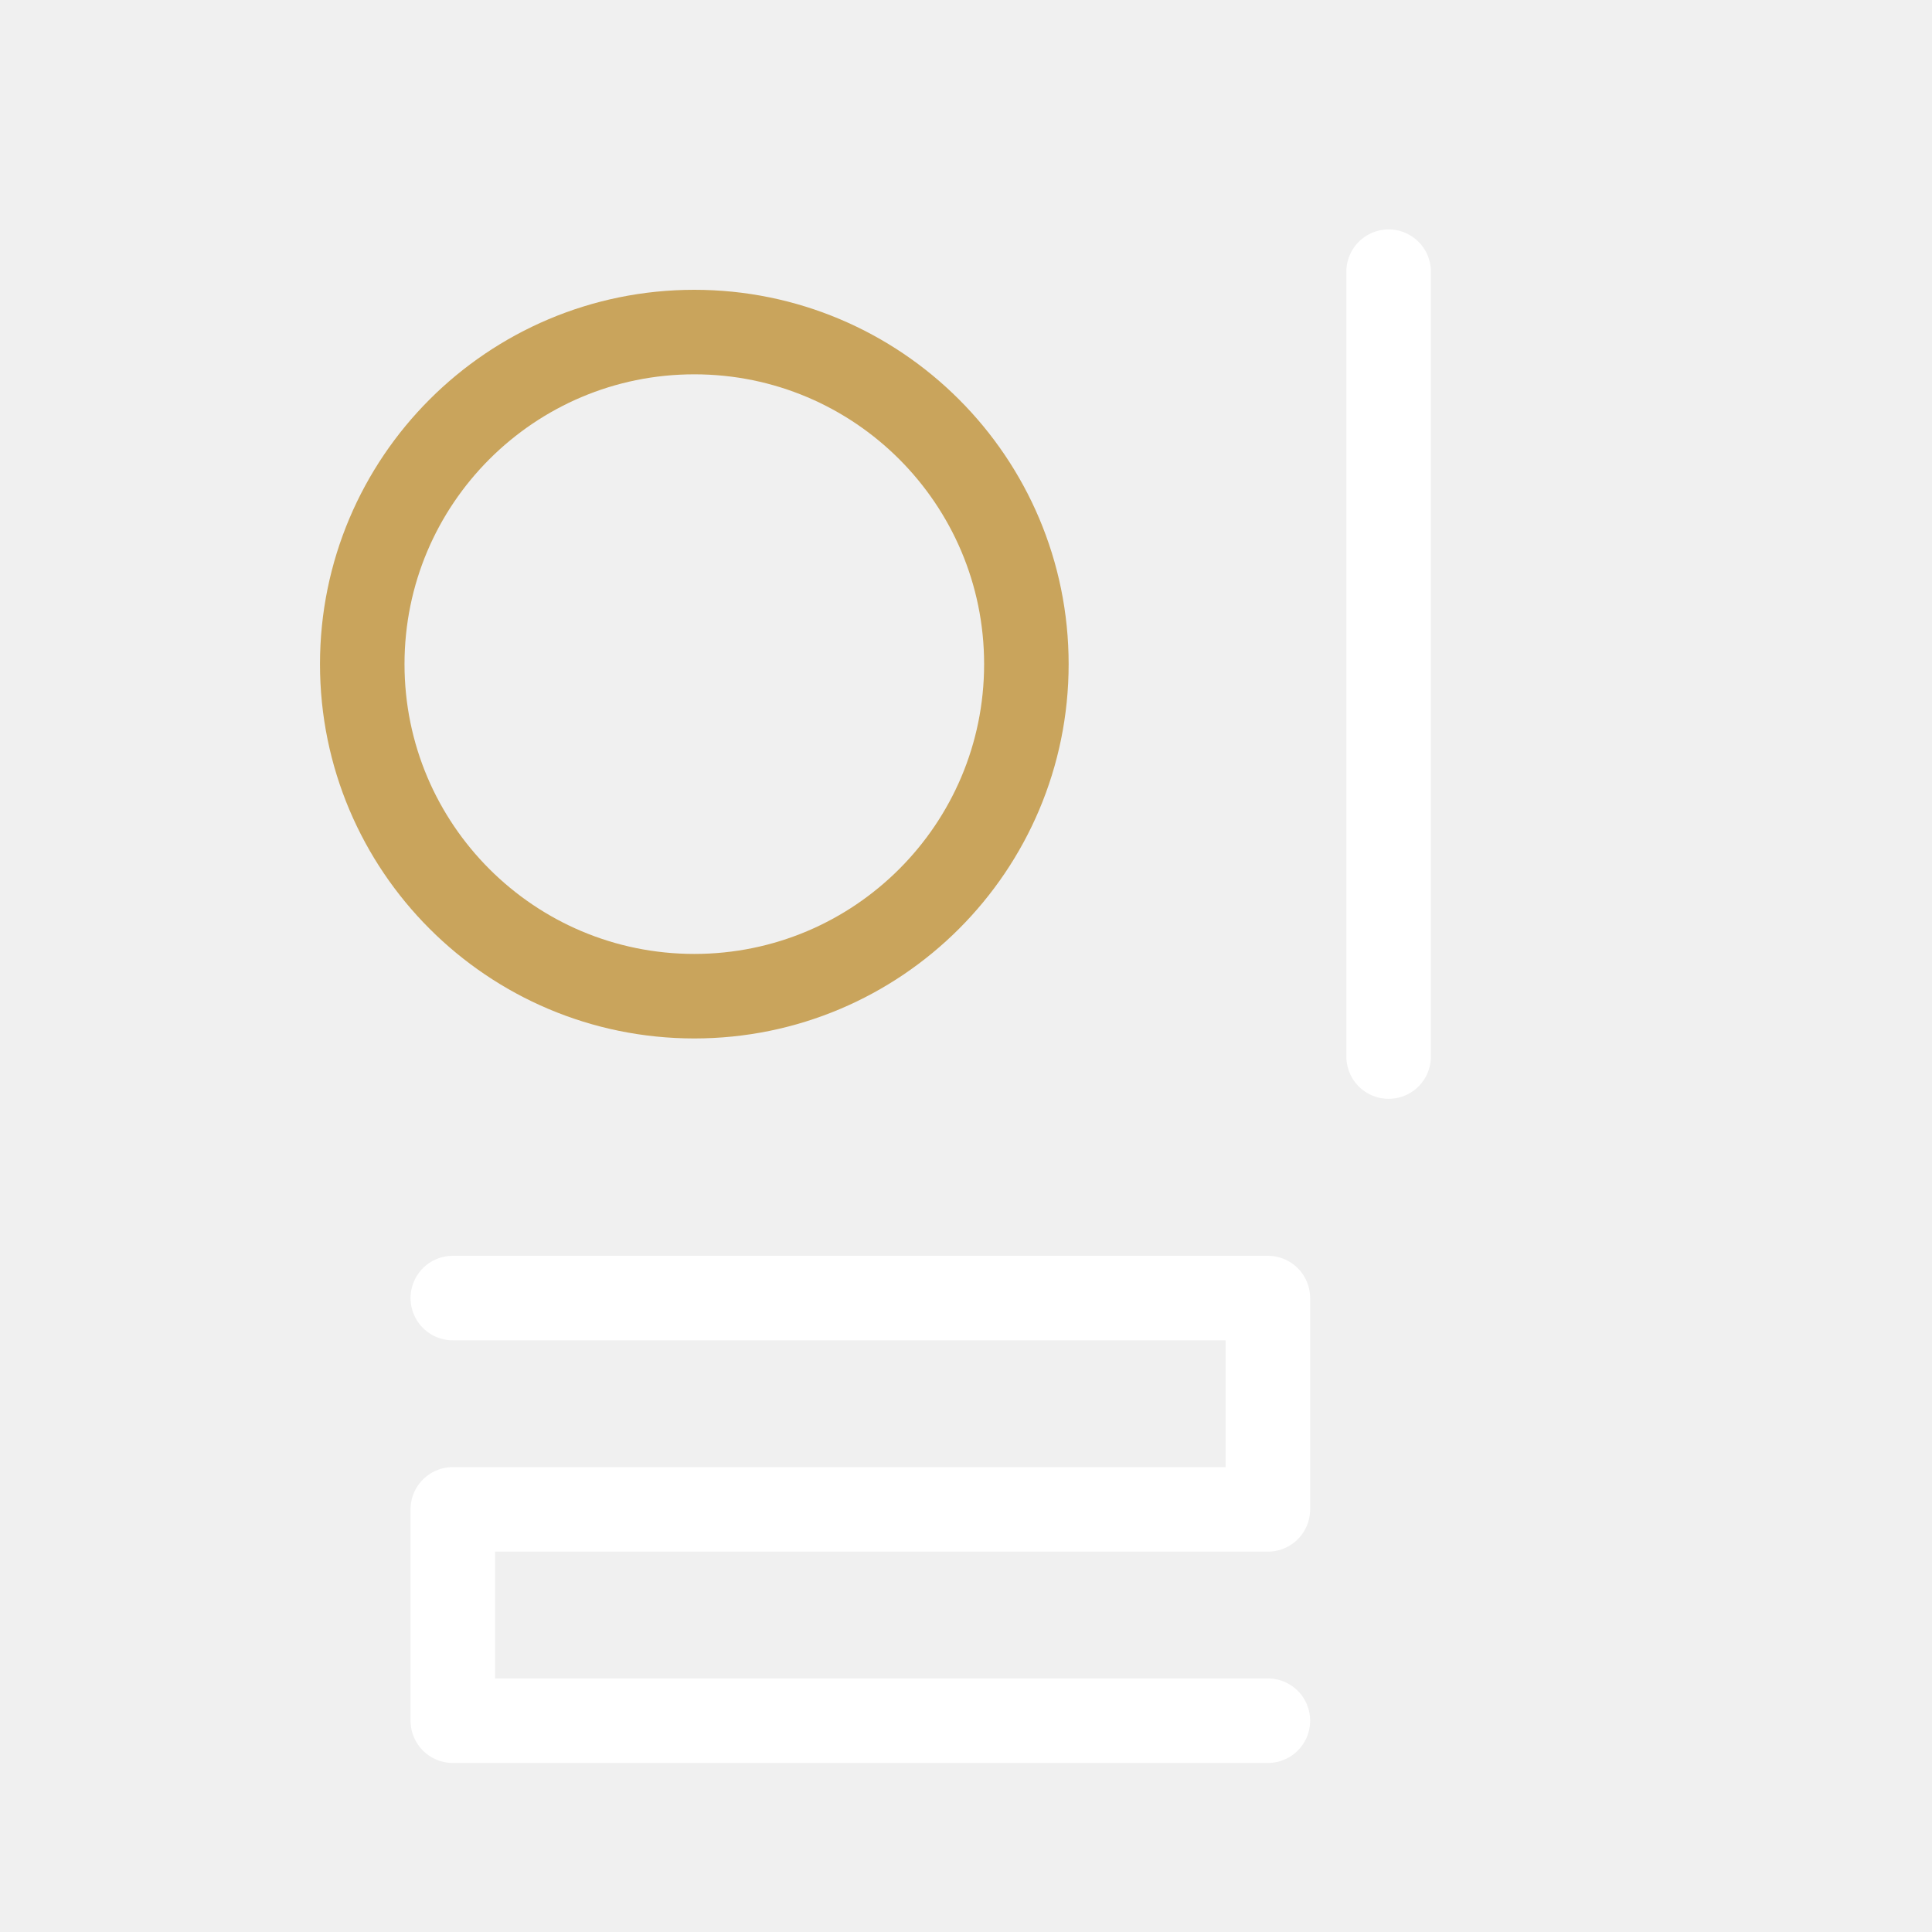
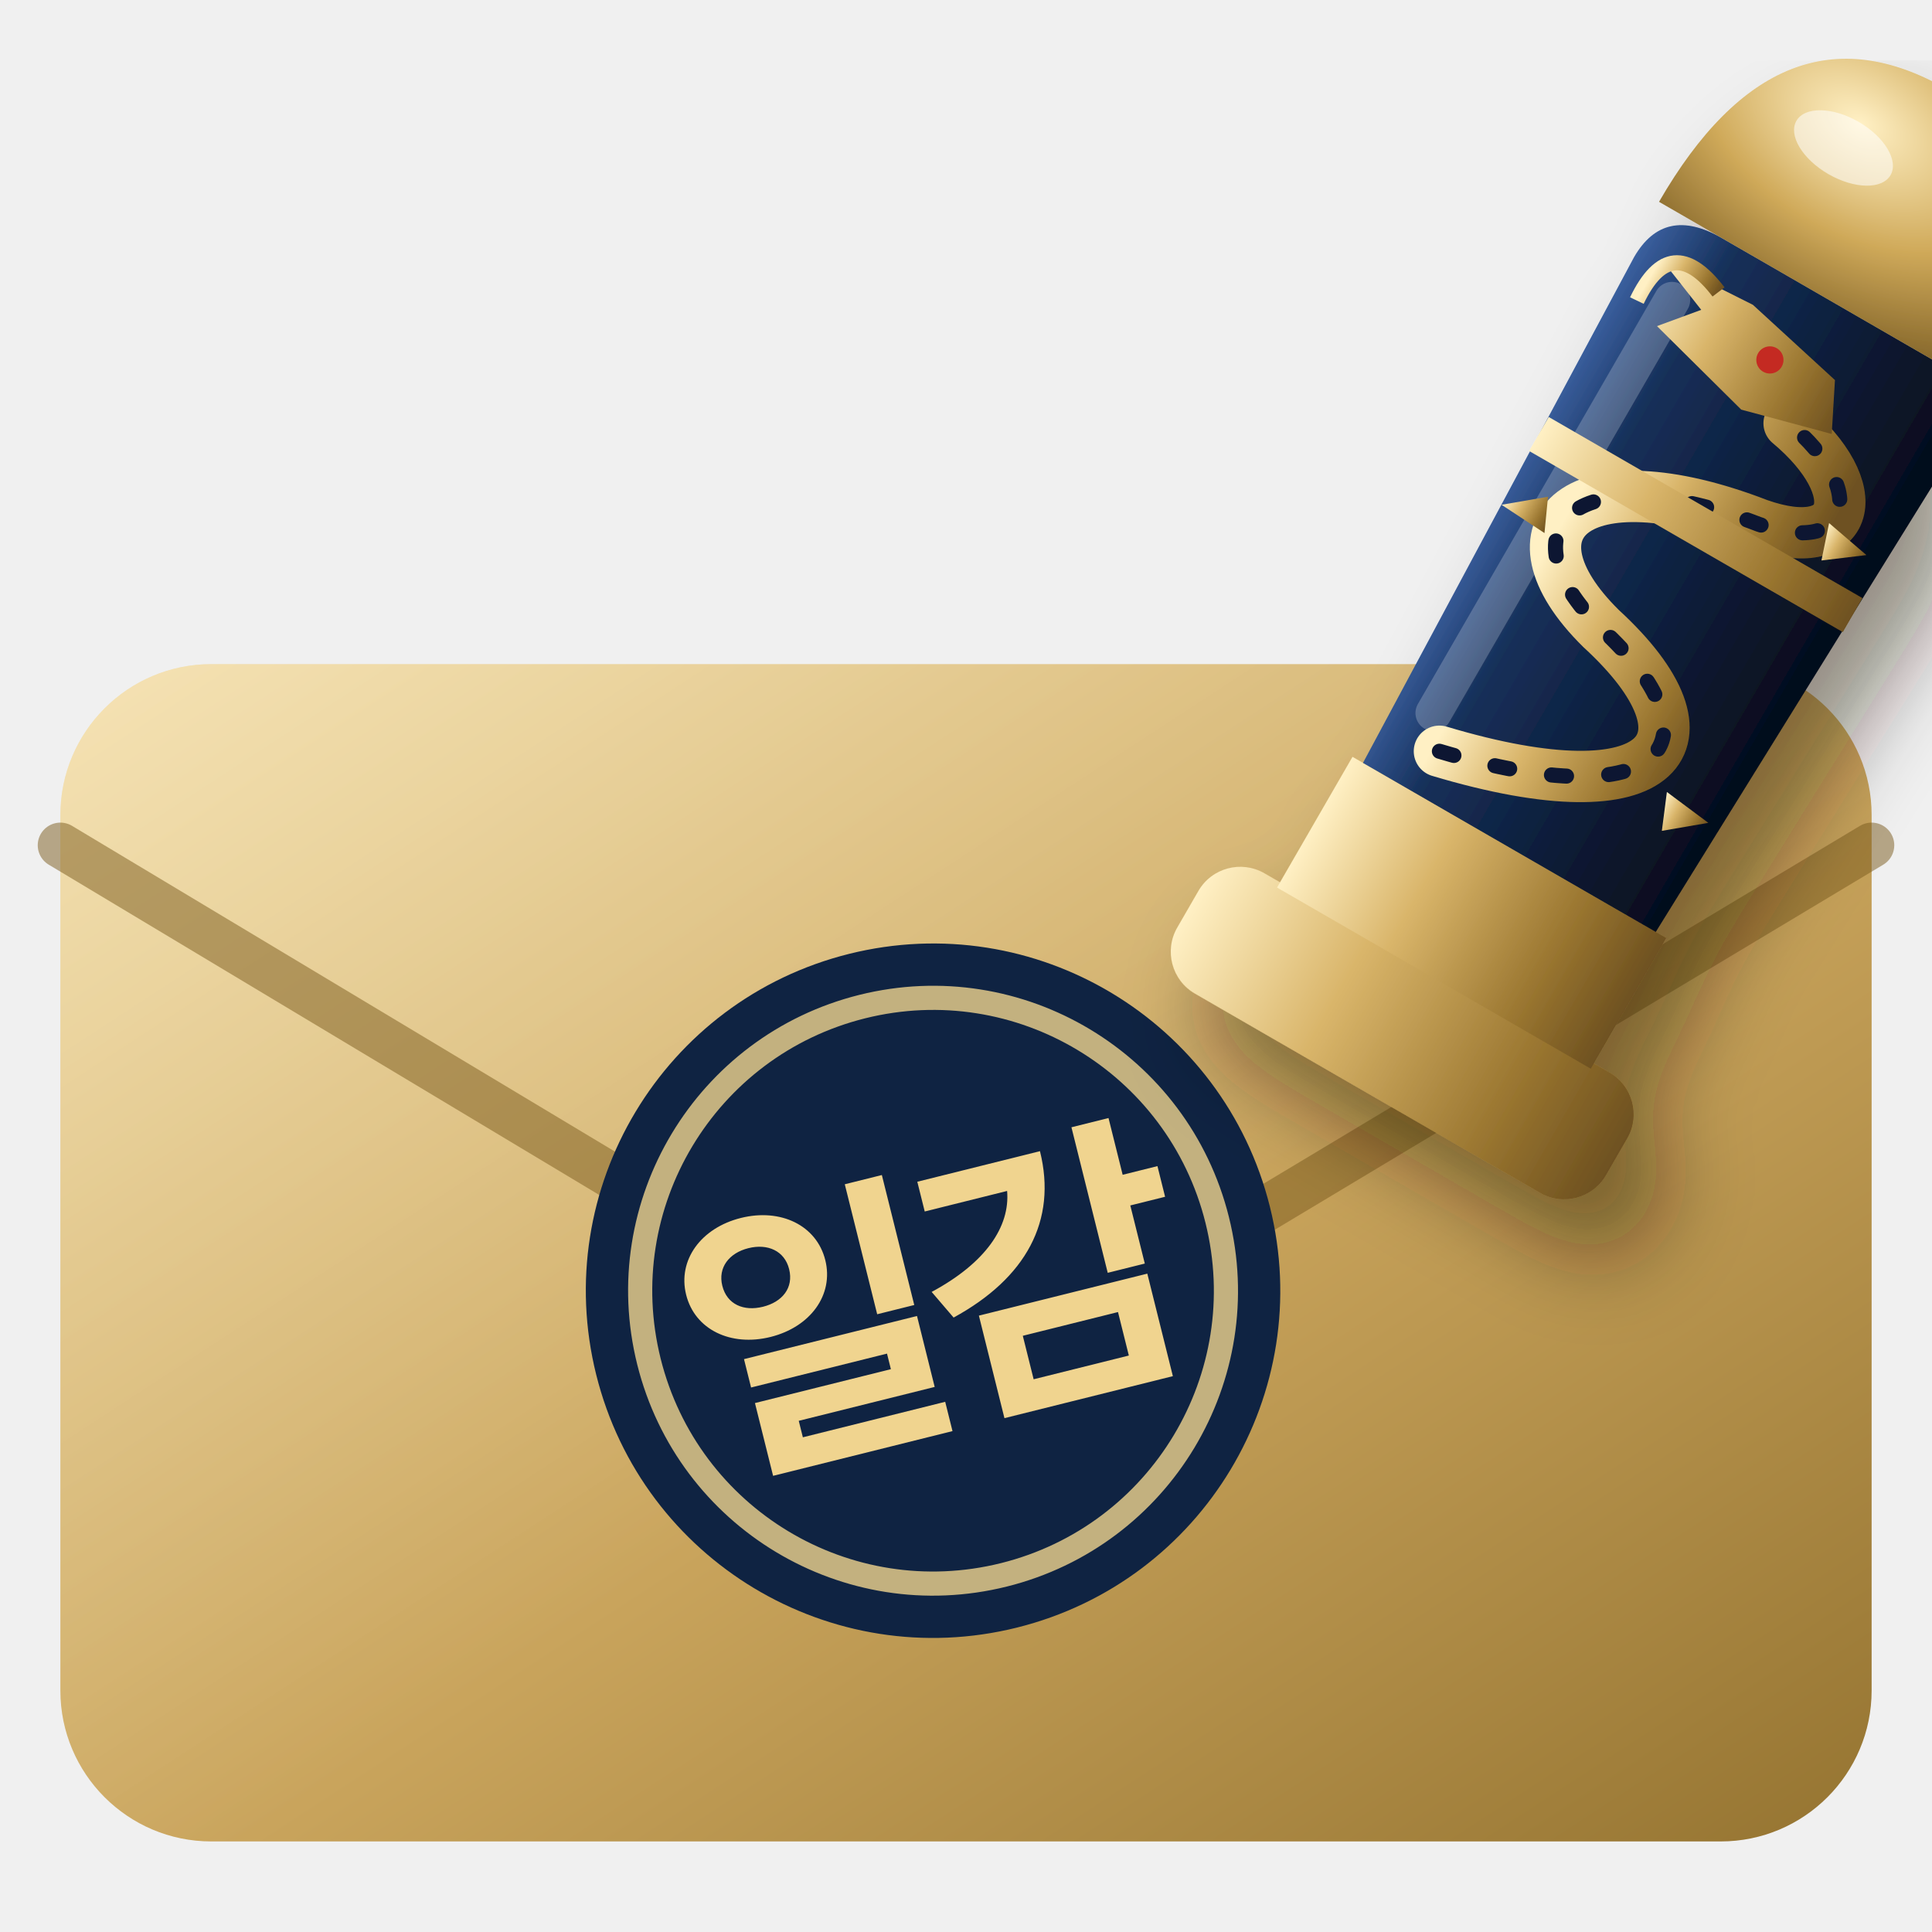
<svg xmlns="http://www.w3.org/2000/svg" viewBox="0 0 64 64">
-   <circle cx="23" cy="22" r="11" fill="none" stroke="#c9a45c" stroke-width="2.8" />
-   <path d="M46 9V35" stroke="#fff" stroke-width="2.8" stroke-linecap="round" />
-   <path d="M15 43H42V50H15V57H42" fill="none" stroke="#fff" stroke-width="2.8" stroke-linecap="round" stroke-linejoin="round" />
+   <defs>
+     <linearGradient id="br" x1="0" y1="0" x2="1" y2="1">
+       <stop offset="0" stop-color="#f1d795" />
+       <stop offset=".55" stop-color="#c9a45c" />
+       <stop offset="1" stop-color="#957431" />
+     </linearGradient>
+     <linearGradient id="sh" x1="0" y1="0" x2="1" y2="1">
+       <stop offset="0" stop-color="#fff" stop-opacity=".3" />
+       <stop offset=".55" stop-color="#fff" stop-opacity="0" />
+     </linearGradient>
+     <linearGradient id="lq" x1="0" y1="0" x2="1" y2="0">
+       <stop offset="0" stop-color="#3a5f9e" />
+       <stop offset=".22" stop-color="#16305a" />
+       <stop offset=".7" stop-color="#0a1830" />
+       <stop offset="1" stop-color="#050c1a" />
+     </linearGradient>
+     <linearGradient id="gd" x1="0" y1="0" x2="1" y2="0">
+       <stop offset="0" stop-color="#fff0c4" />
+       <stop offset=".35" stop-color="#d9b56a" />
+       <stop offset=".75" stop-color="#9a7630" />
+       <stop offset="1" stop-color="#6e5120" />
+     </linearGradient>
+     <radialGradient id="dm" cx=".35" cy=".3" r=".9">
+       <stop offset="0" stop-color="#fff0c4" />
+       <stop offset=".5" stop-color="#d0aa5a" />
+       <stop offset="1" stop-color="#7d5f25" />
+     </radialGradient>
+     <filter id="ds" x="-30%" y="-30%" width="160%" height="160%">
+       <feDropShadow dx="1.2" dy="2" stdDeviation="1.4" flood-color="#2a1a00" flood-opacity=".45" />
+     </filter>
+   </defs>
+   <rect x="2" y="22" width="60" height="39" rx="5" fill="url(#br)" />
+   <rect x="2" y="22" width="60" height="39" rx="5" fill="url(#sh)" />
+   <path d="M2 28L32 46L62 28" fill="none" stroke="#7a5a1c" stroke-width="1.5" stroke-linejoin="round" stroke-linecap="round" opacity=".5" />
+   <g transform="rotate(-14 32 43)">
+     <circle cx="31" cy="42.5" r="11.5" fill="#0f2342" />
+     <circle cx="31" cy="42.5" r="9.7" fill="none" stroke="#f0d48f" stroke-width=".8" opacity=".8" />
+     <text x="31" y="46.4" font-family="Noto Sans CJK JP" font-weight="900" text-anchor="middle" font-size="9.6" fill="#f0d48f" letter-spacing="-.7">일감</text>
+   </g>
+   <g filter="url(#ds)">
+     <g transform="translate(46 35) rotate(30)">
+       <rect x="-8.2" y="-3.2" width="16.4" height="4.6" rx="1.6" fill="url(#gd)" />
+       <rect x="-6" y="-8" width="12" height="5" fill="url(#gd)" />
+       <path d="M-5.6 -8 L-6.2 -27 Q-6.2 -29 -4 -29 L4 -29 Q6.2 -29 6.2 -27 L5.6 -8Z" fill="url(#lq)" />
+       <rect x="-5" y="-27" width="1.2" height="17" rx=".6" fill="#fff" opacity=".22" />
+       <g fill="none" stroke="url(#gd)" stroke-linecap="round" stroke-linejoin="round">
+         <path d="M-3.6 -9.6 C 4 -11.4, 4.4 -14.6, -1 -15.8 C -5.6 -17, -4.6 -20.4, 1.8 -21.4 C 5 -22, 4.4 -24.2, 1 -24.8" stroke-width="1.7" />
+         <path d="M-3.6 -9.6 C 4 -11.4, 4.4 -14.6, -1 -15.8 C -5.6 -17, -4.6 -20.4, 1.8 -21.4 C 5 -22, 4.4 -24.2, 1 -24.8" stroke="#0a1830" stroke-width=".5" stroke-dasharray=".5 1.4" />
+       </g>
+       <g fill="url(#gd)">
+         <path d="M-0.6 -24.4 L-4.4 -25.4 L-3.4 -26.6 L-5.4 -27.4 L-2 -27.6 L1.6 -26.8 L2.4 -25.2Z" />
+         <circle cx="-0.6" cy="-26.3" r=".45" fill="#c42a20" />
+       </g>
+       <path d="M-3.2 -27.4 Q-5.6 -28.4 -5.4 -25.8" fill="none" stroke="url(#gd)" stroke-width=".5" />
+       <g fill="url(#gd)">
+         <path d="M3.6 -12.2 l1.7 .2 l-1.2 1Z" />
+         <path d="M-4.2 -17.6 l-1.7 -.1 l1.2 -1Z" />
+         <path d="M3.8 -22.6 l1.6 .3 l-1.2 .9Z" />
+       </g>
+       <rect x="-6" y="-21" width="12" height="1.3" fill="url(#gd)" />
+       <path d="M-6.4 -29 Q-6.4 -37 0 -37 Q6.4 -37 6.4 -29Z" fill="url(#dm)" />
+       <ellipse cx="-2" cy="-33.6" rx="1.8" ry="1" fill="#fff" opacity=".55" />
+     </g>
+   </g>
</svg>
